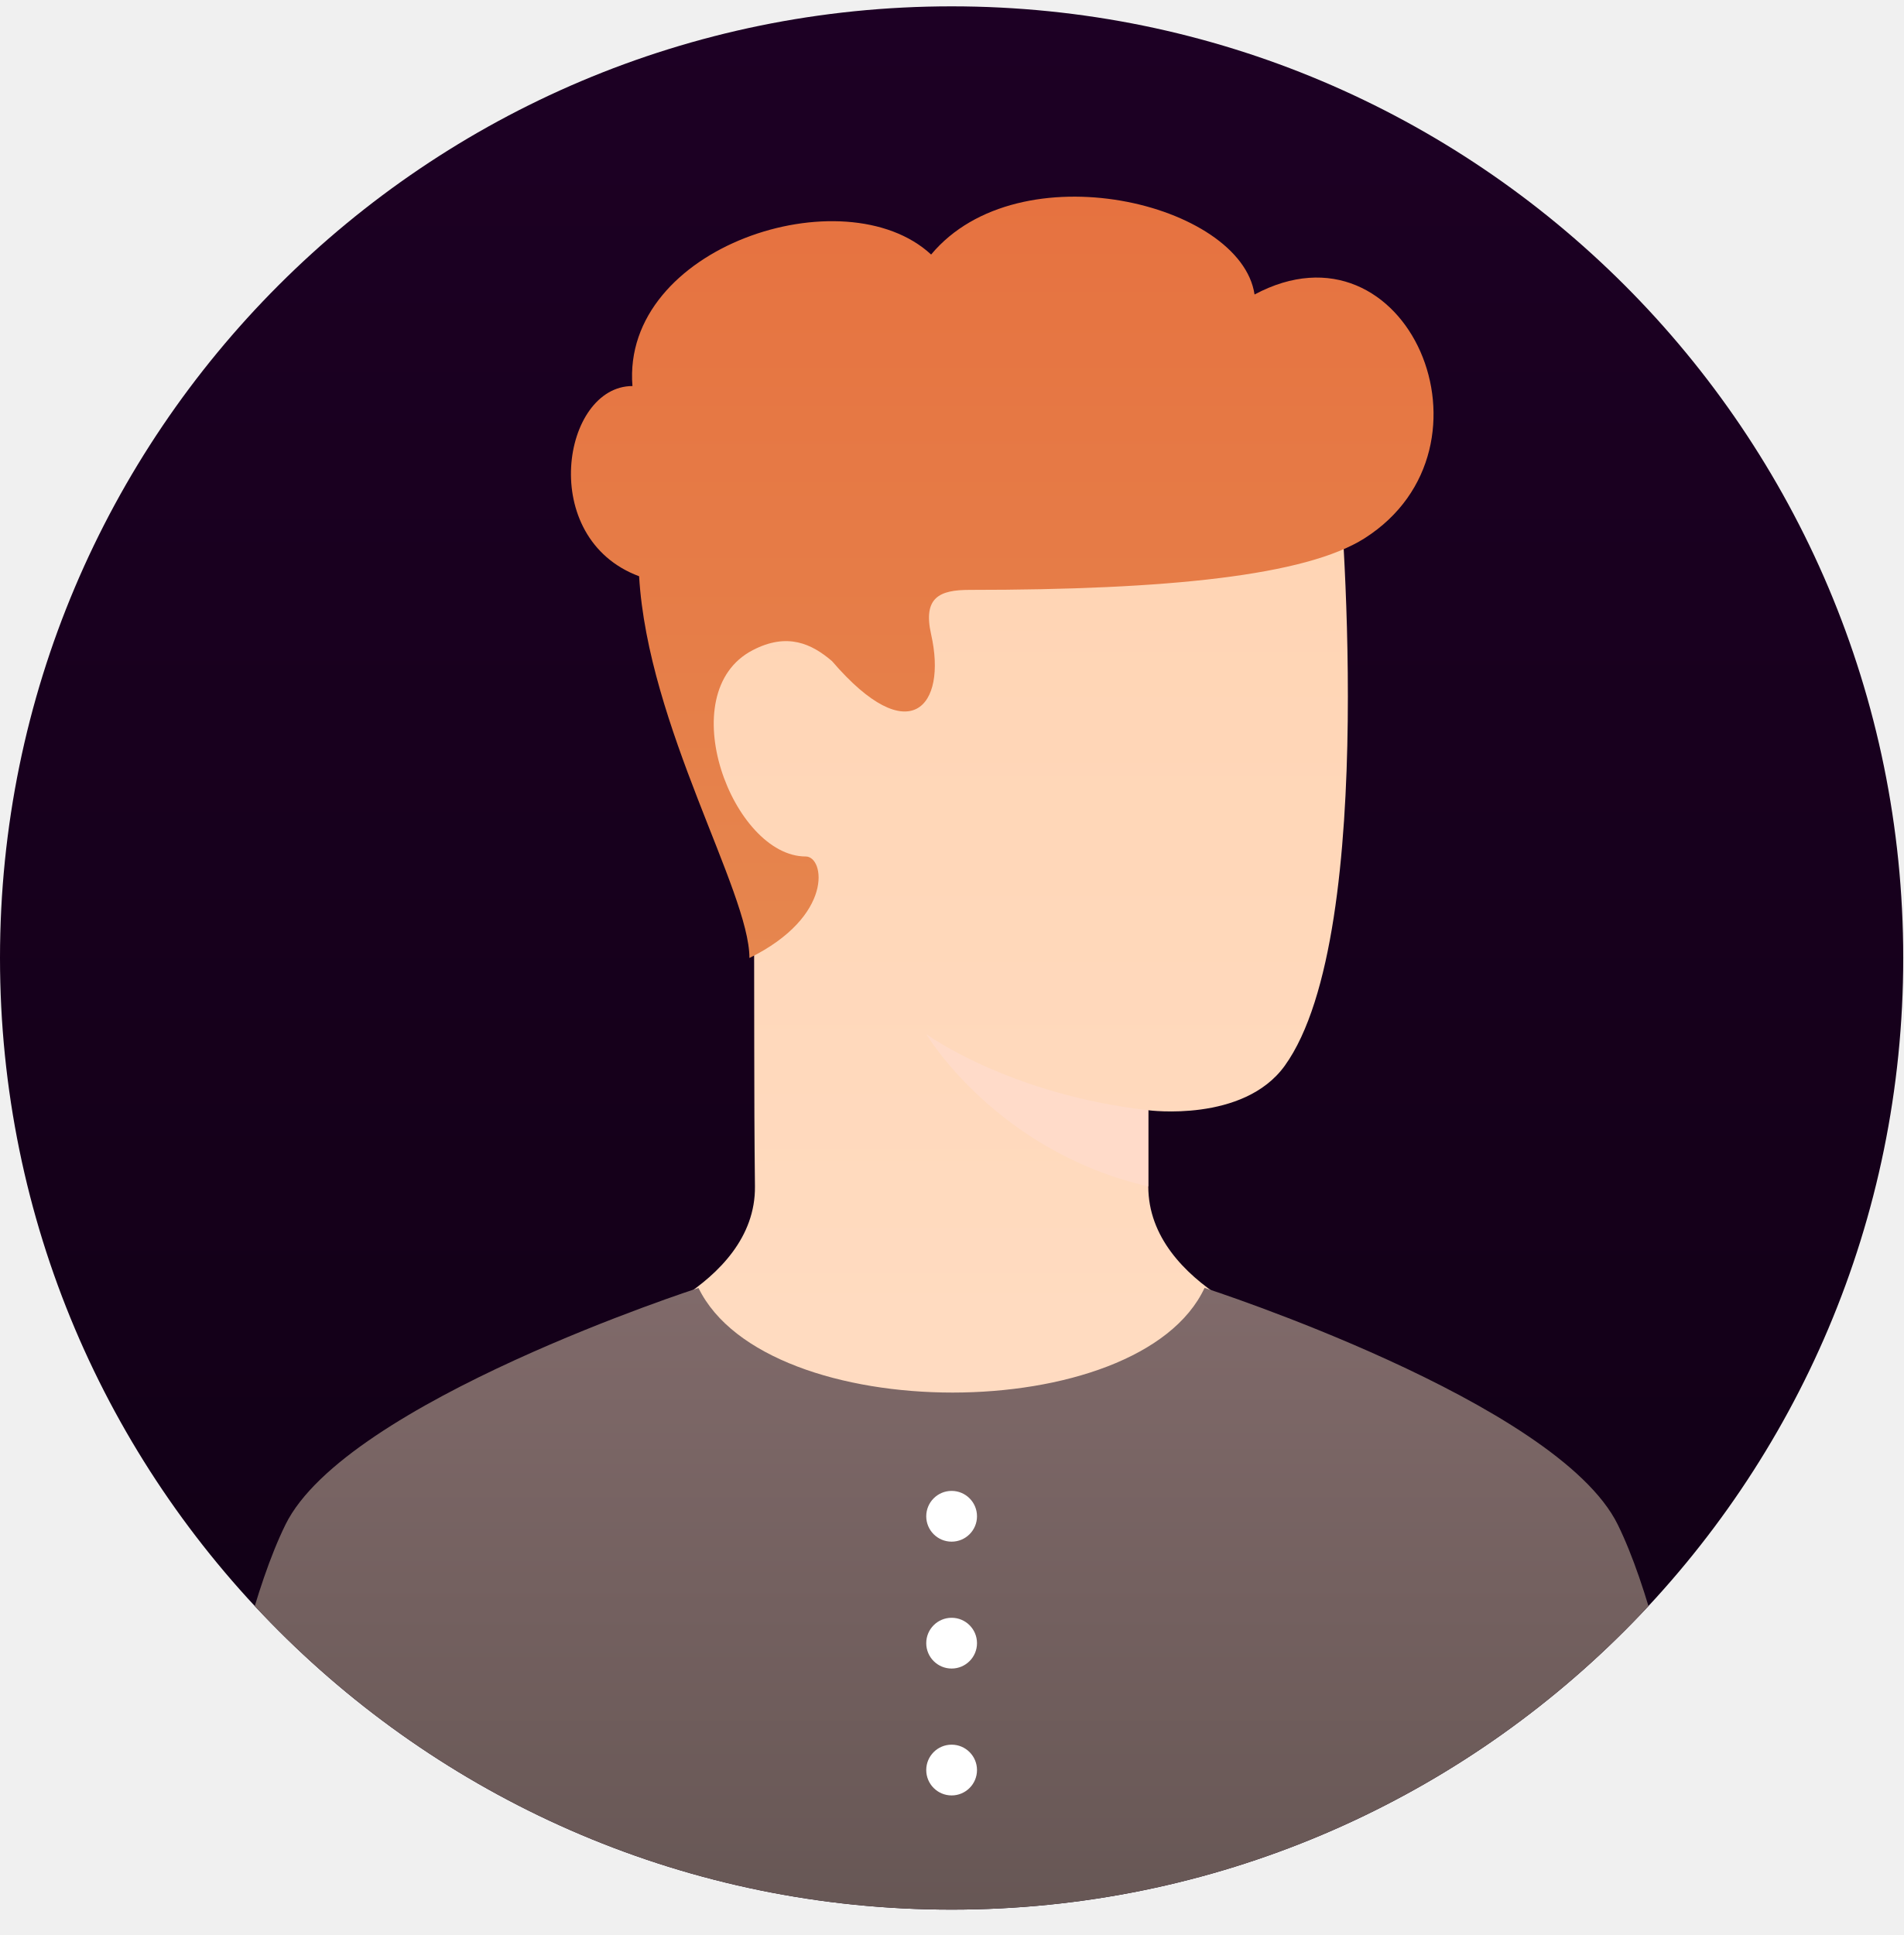
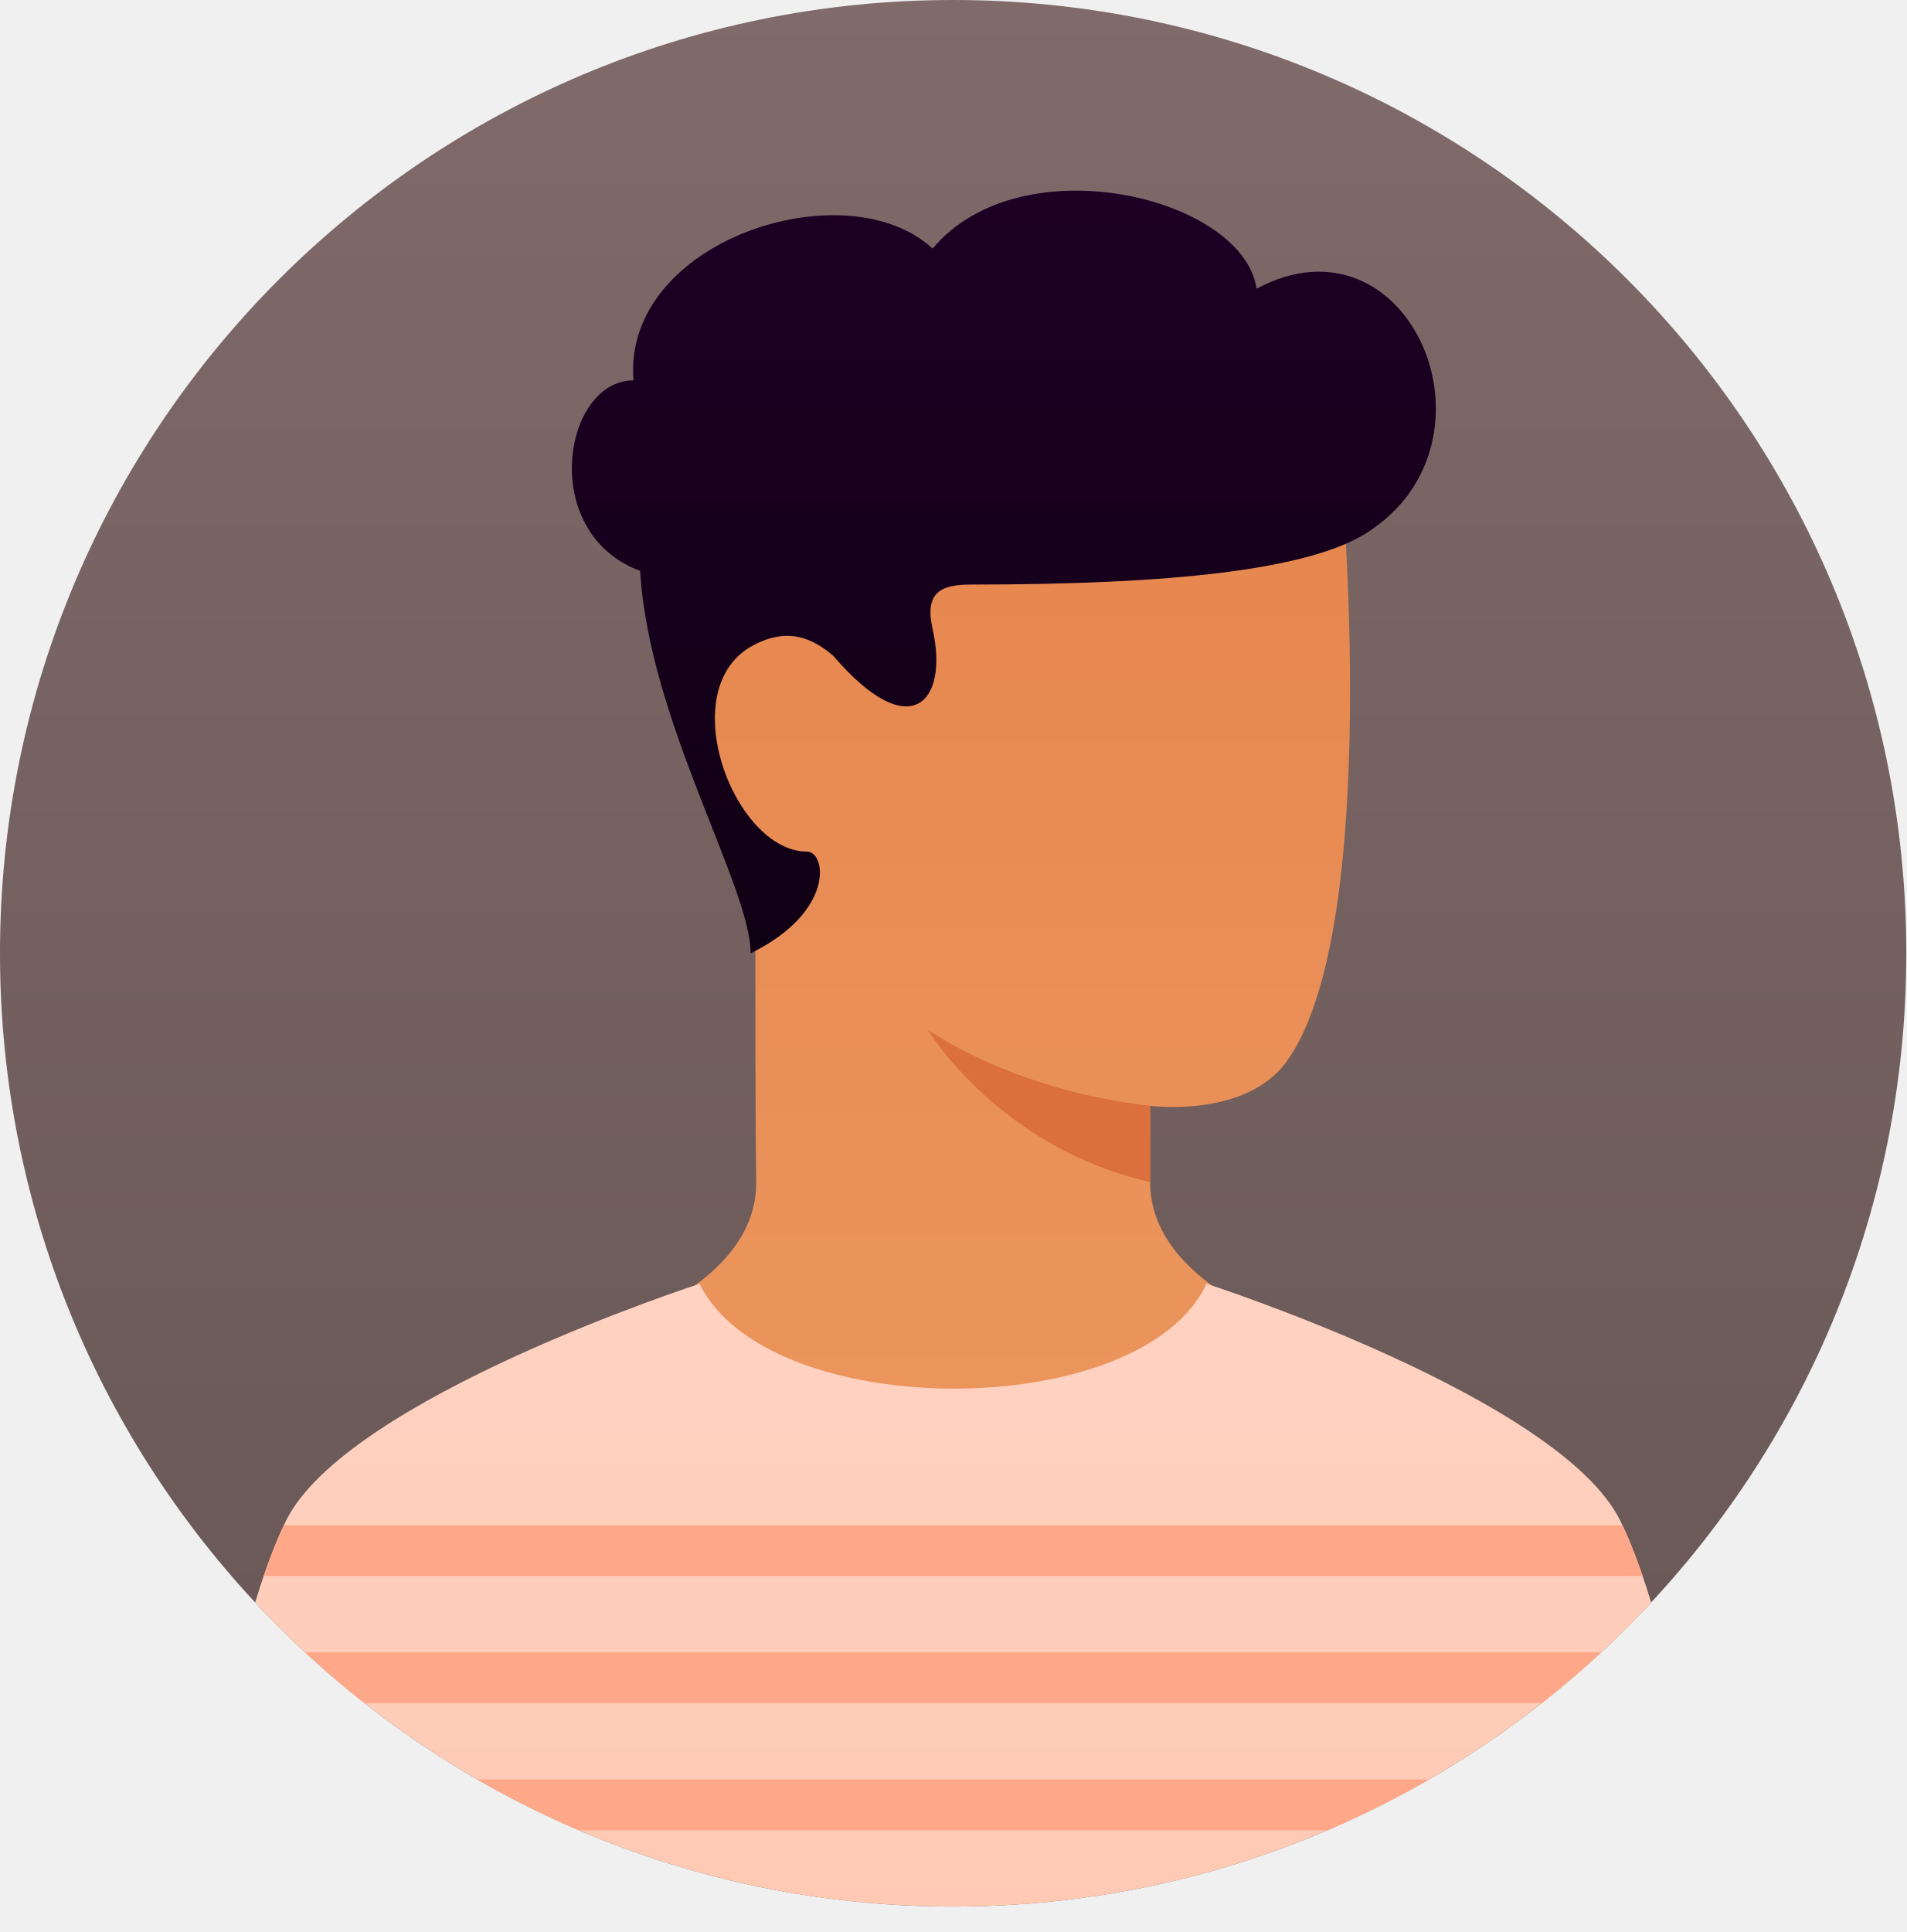
- <svg xmlns="http://www.w3.org/2000/svg" height="305" viewBox="0 0 300 305" width="300">
-   <linearGradient id="a" gradientUnits="userSpaceOnUse" x1="150" x2="150" y1="1" y2="301">
+ <svg xmlns="http://www.w3.org/2000/svg" height="304" viewBox="0 0 300 304" width="300">
+   <linearGradient id="a" gradientUnits="userSpaceOnUse" x1="150" x2="150" y1="0" y2="300">
+     <stop offset="0" stop-color="#806a6a" />
+     <stop offset="1" stop-color="#665654" />
+   </linearGradient>
+   <clipPath id="b">
+     <path d="m150 300c-82.84 0-150-67.16-150-150s67.16-150 150-150 150 67.16 150 150-67.16 150-150 150z" />
+   </clipPath>
+   <linearGradient id="c" gradientUnits="userSpaceOnUse" x1="154.23" x2="154.23" y1="72.36" y2="229">
+     <stop offset="0" stop-color="#e6864e" />
+     <stop offset="1" stop-color="#eb965e" />
+   </linearGradient>
+   <linearGradient id="d" gradientUnits="userSpaceOnUse" x1="150" x2="150" y1="303.308" y2="202">
+     <stop offset="0" stop-color="#ffc9b3" />
+     <stop offset="1" stop-color="#ffd2c2" />
+   </linearGradient>
+   <clipPath id="e">
+     <path d="m255 239.31c9.52 19.35 15 64 15 64h-240s5.48-44.65 15-64 65.1-37.3 65.1-37.3c10.71 21.99 69.51 21.99 79.77-.01 0 0 55.61 17.95 65.13 37.31z" />
+   </clipPath>
+   <linearGradient id="f" gradientUnits="userSpaceOnUse" x1="157.985" x2="157.985" y1="30.001" y2="150.003">
    <stop offset="0" stop-color="#1d0024" />
    <stop offset="1" stop-color="#100014" />
  </linearGradient>
-   <clipPath id="b">
-     <path d="m150 301c-82.84 0-150-67.16-150-150s67.16-150 150-150 150 67.16 150 150-67.16 150-150 150z" />
-   </clipPath>
-   <linearGradient id="c" gradientUnits="userSpaceOnUse" x1="154.23" x2="154.23" y1="73.36" y2="230">
-     <stop offset="0" stop-color="#ffd4b3" />
-     <stop offset="1" stop-color="#ffdcc2" />
-   </linearGradient>
-   <linearGradient id="d" gradientUnits="userSpaceOnUse" x1="150" x2="150" y1="203" y2="304.308">
-     <stop offset="0" stop-color="#806a6a" />
-     <stop offset="1" stop-color="#665654" />
-   </linearGradient>
-   <linearGradient id="e" gradientUnits="userSpaceOnUse" x1="157.985" x2="157.985" y1="151.003" y2="31.001">
-     <stop offset="0" stop-color="#e6864e" />
-     <stop offset="1" stop-color="#e67240" />
-   </linearGradient>
-   <path d="m150 301c-82.84 0-150-67.16-150-150s67.16-150 150-150 150 67.16 150 150-67.16 150-150 150z" fill="url(#a)" />
+   <path d="m150 300c-82.84 0-150-67.16-150-150s67.16-150 150-150 150 67.16 150 150-67.16 150-150 150z" fill="url(#a)" />
  <g clip-path="url(#b)">
-     <path d="m181 175v12c0 16 23 23 23 23s-26.5 20-54 20-54-20-54-20 23.18-7 23-23-.06-25.4-.18-52.81c-14.33-18.58-13.41-31.05-5.58-39.81 26.26-29.38 97.76-19.38 97.76-19.38s6.67 71.99-8.5 93c-6.5 9-21.5 7-21.5 7z" fill="url(#c)" />
-     <path d="m181 175c-22-2.5-35-12-35-12s11 18.5 35 24z" fill="#ffdbc9" />
-     <path d="m255 240.31c9.52 19.35 15 64 15 64h-240s5.48-44.65 15-64 65.1-37.3 65.1-37.3c10.71 21.99 69.51 21.99 79.77-.01 0 0 55.61 17.95 65.13 37.31z" fill="url(#d)" />
-     <path d="m150 243c2.21 0 4-1.79 4-4s-1.79-4-4-4-4 1.79-4 4 1.79 4 4 4zm0 20c2.21 0 4-1.79 4-4s-1.79-4-4-4-4 1.79-4 4 1.79 4 4 4zm0 20c2.21 0 4-1.79 4-4s-1.79-4-4-4-4 1.79-4 4 1.79 4 4 4z" fill="#fff" />
-     <path d="m131.15 104.21c-3.18-2.73-7.04-4.57-12.5-1.73-12.95 6.72-3.15 32.52 8.35 32.52 3 0 4.49 9.42-8.87 16 0-10.5-16-36.5-17.39-60.17-16.11-5.99-12.11-29.98-1.05-29.98-1.77-21.99 33.44-33.35 47.08-20.73 13.86-16.62 48.86-8.12 50.98 6.3 24.06-12.85 39.88 24.08 17.35 38.42-9.27 5.89-30.97 8.14-62.28 8.14-4.72 0-7.37 1.17-6.05 7.02 2.56 11.33-3.38 18.46-15.62 4.21z" fill="url(#e)" />
+     <path d="m181 174v12c0 16 23 23 23 23s-26.5 20-54 20-54-20-54-20 23.18-7 23-23-.06-25.4-.18-52.81c-14.33-18.58-13.41-31.05-5.58-39.81 26.26-29.38 97.76-19.38 97.76-19.38s6.67 71.99-8.5 93c-6.5 9-21.5 7-21.5 7z" fill="url(#c)" />
+     <path d="m181 174c-22-2.5-35-12-35-12s11 18.5 35 24z" fill="#db6f3d" />
+     <path d="m255 239.31c9.52 19.35 15 64 15 64h-240s5.48-44.65 15-64 65.1-37.3 65.1-37.3c10.71 21.99 69.51 21.99 79.77-.01 0 0 55.61 17.95 65.13 37.31z" fill="url(#d)" />
+     <g clip-path="url(#e)">
+       <path d="m20 240h260v8h-260zm0 20h260v8h-260zm0 20h260v8h-260z" fill="#ffa789" />
+     </g>
+     <path d="m131.15 103.21c-3.18-2.73-7.04-4.57-12.5-1.73-12.95 6.72-3.15 32.52 8.35 32.52 3 0 4.49 9.42-8.87 16 0-10.5-16-36.5-17.39-60.17-16.11-5.99-12.11-29.98-1.05-29.98-1.77-21.99 33.44-33.35 47.08-20.73 13.86-16.62 48.86-8.12 50.98 6.3 24.06-12.85 39.88 24.08 17.35 38.42-9.27 5.89-30.97 8.14-62.28 8.14-4.72 0-7.37 1.17-6.05 7.02 2.56 11.33-3.38 18.46-15.62 4.21z" fill="url(#f)" />
  </g>
</svg>
